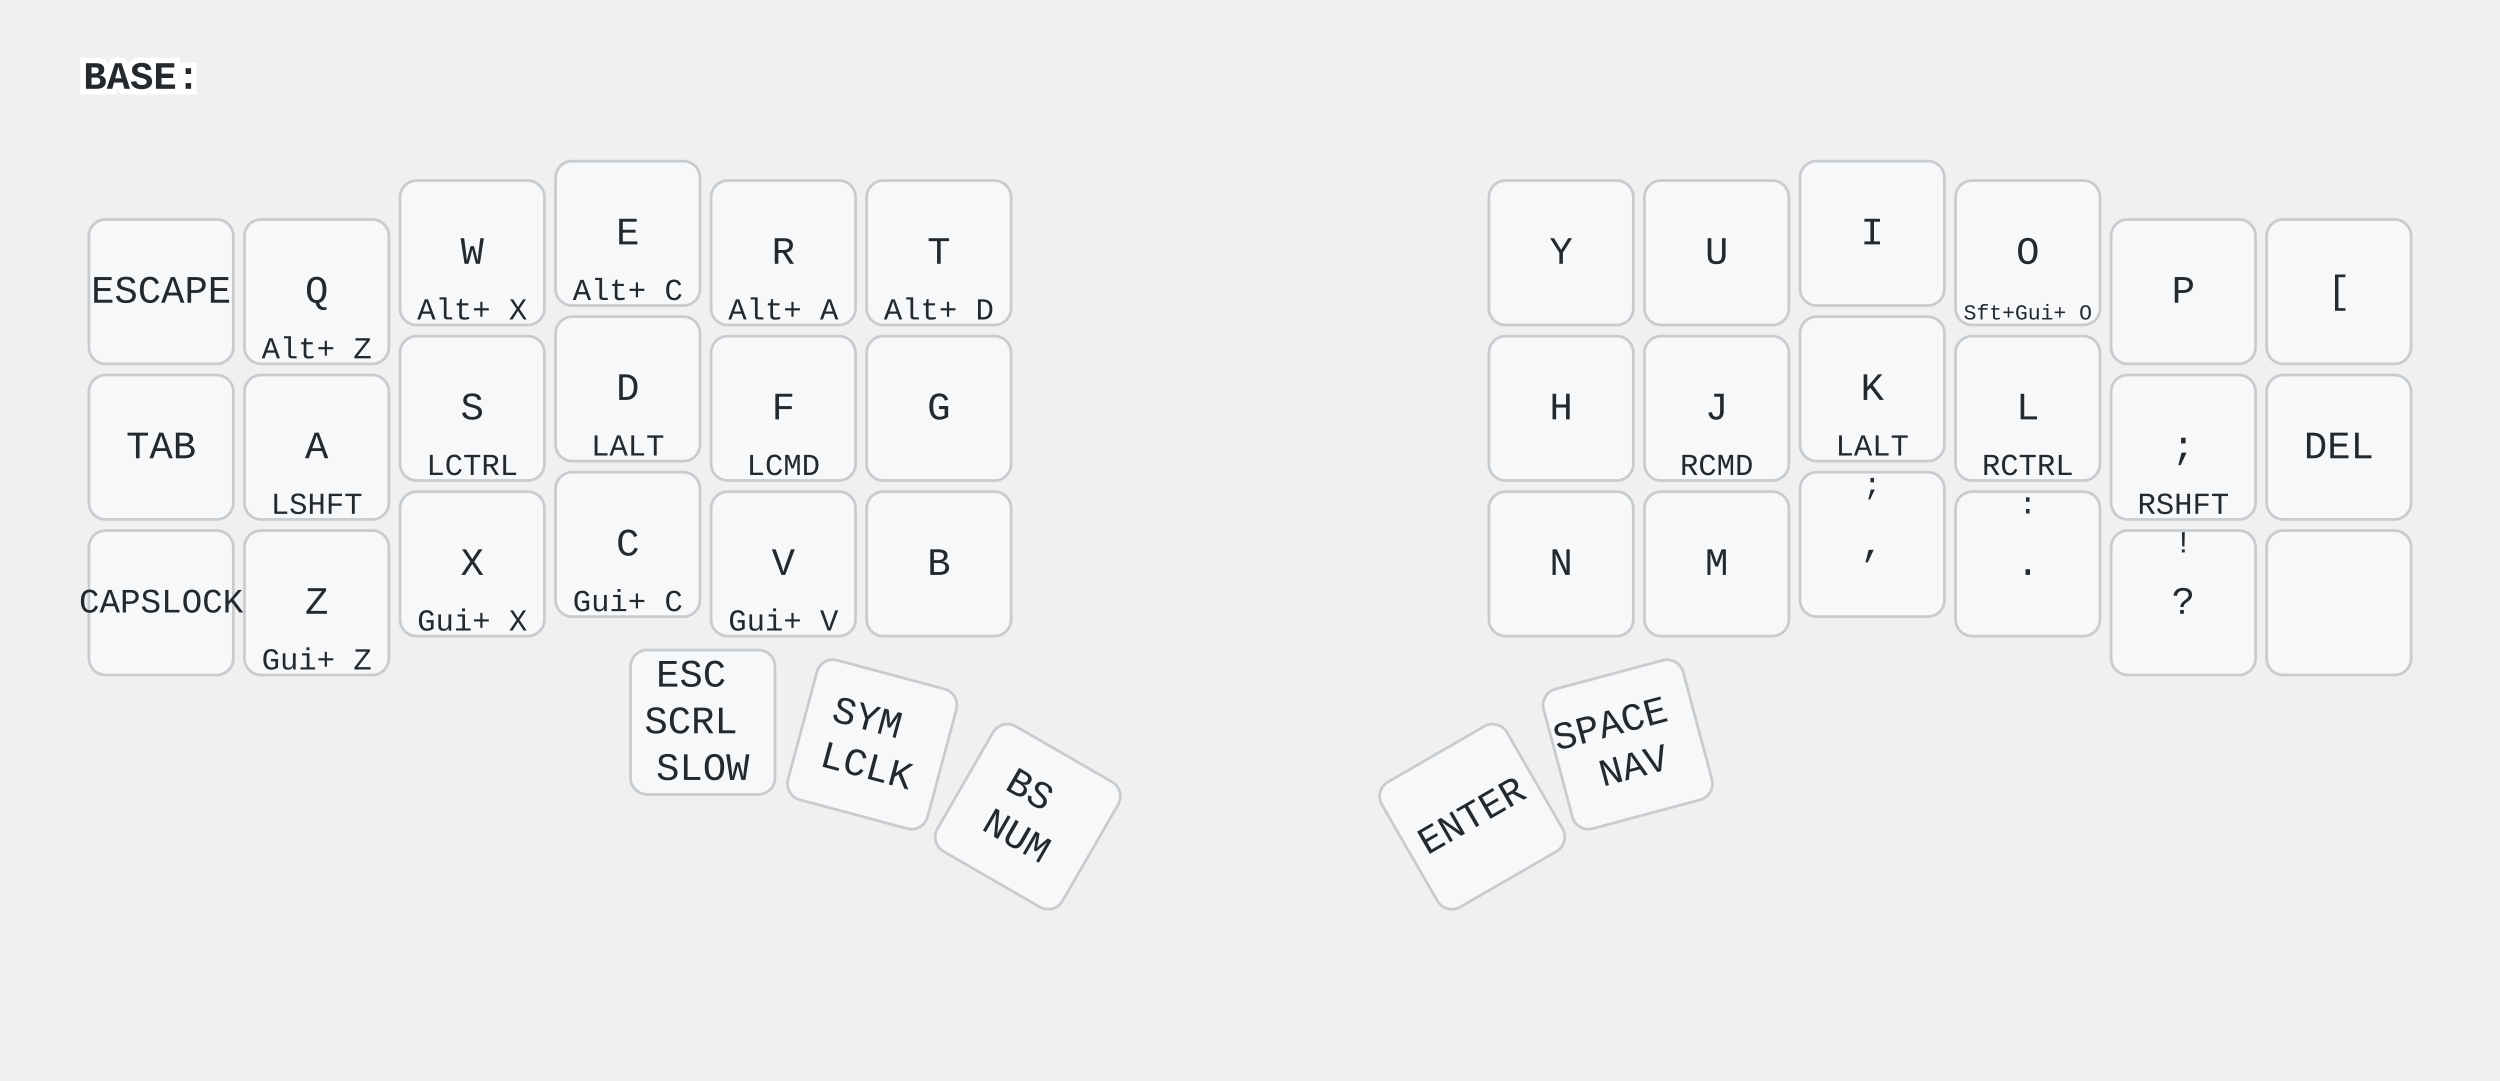
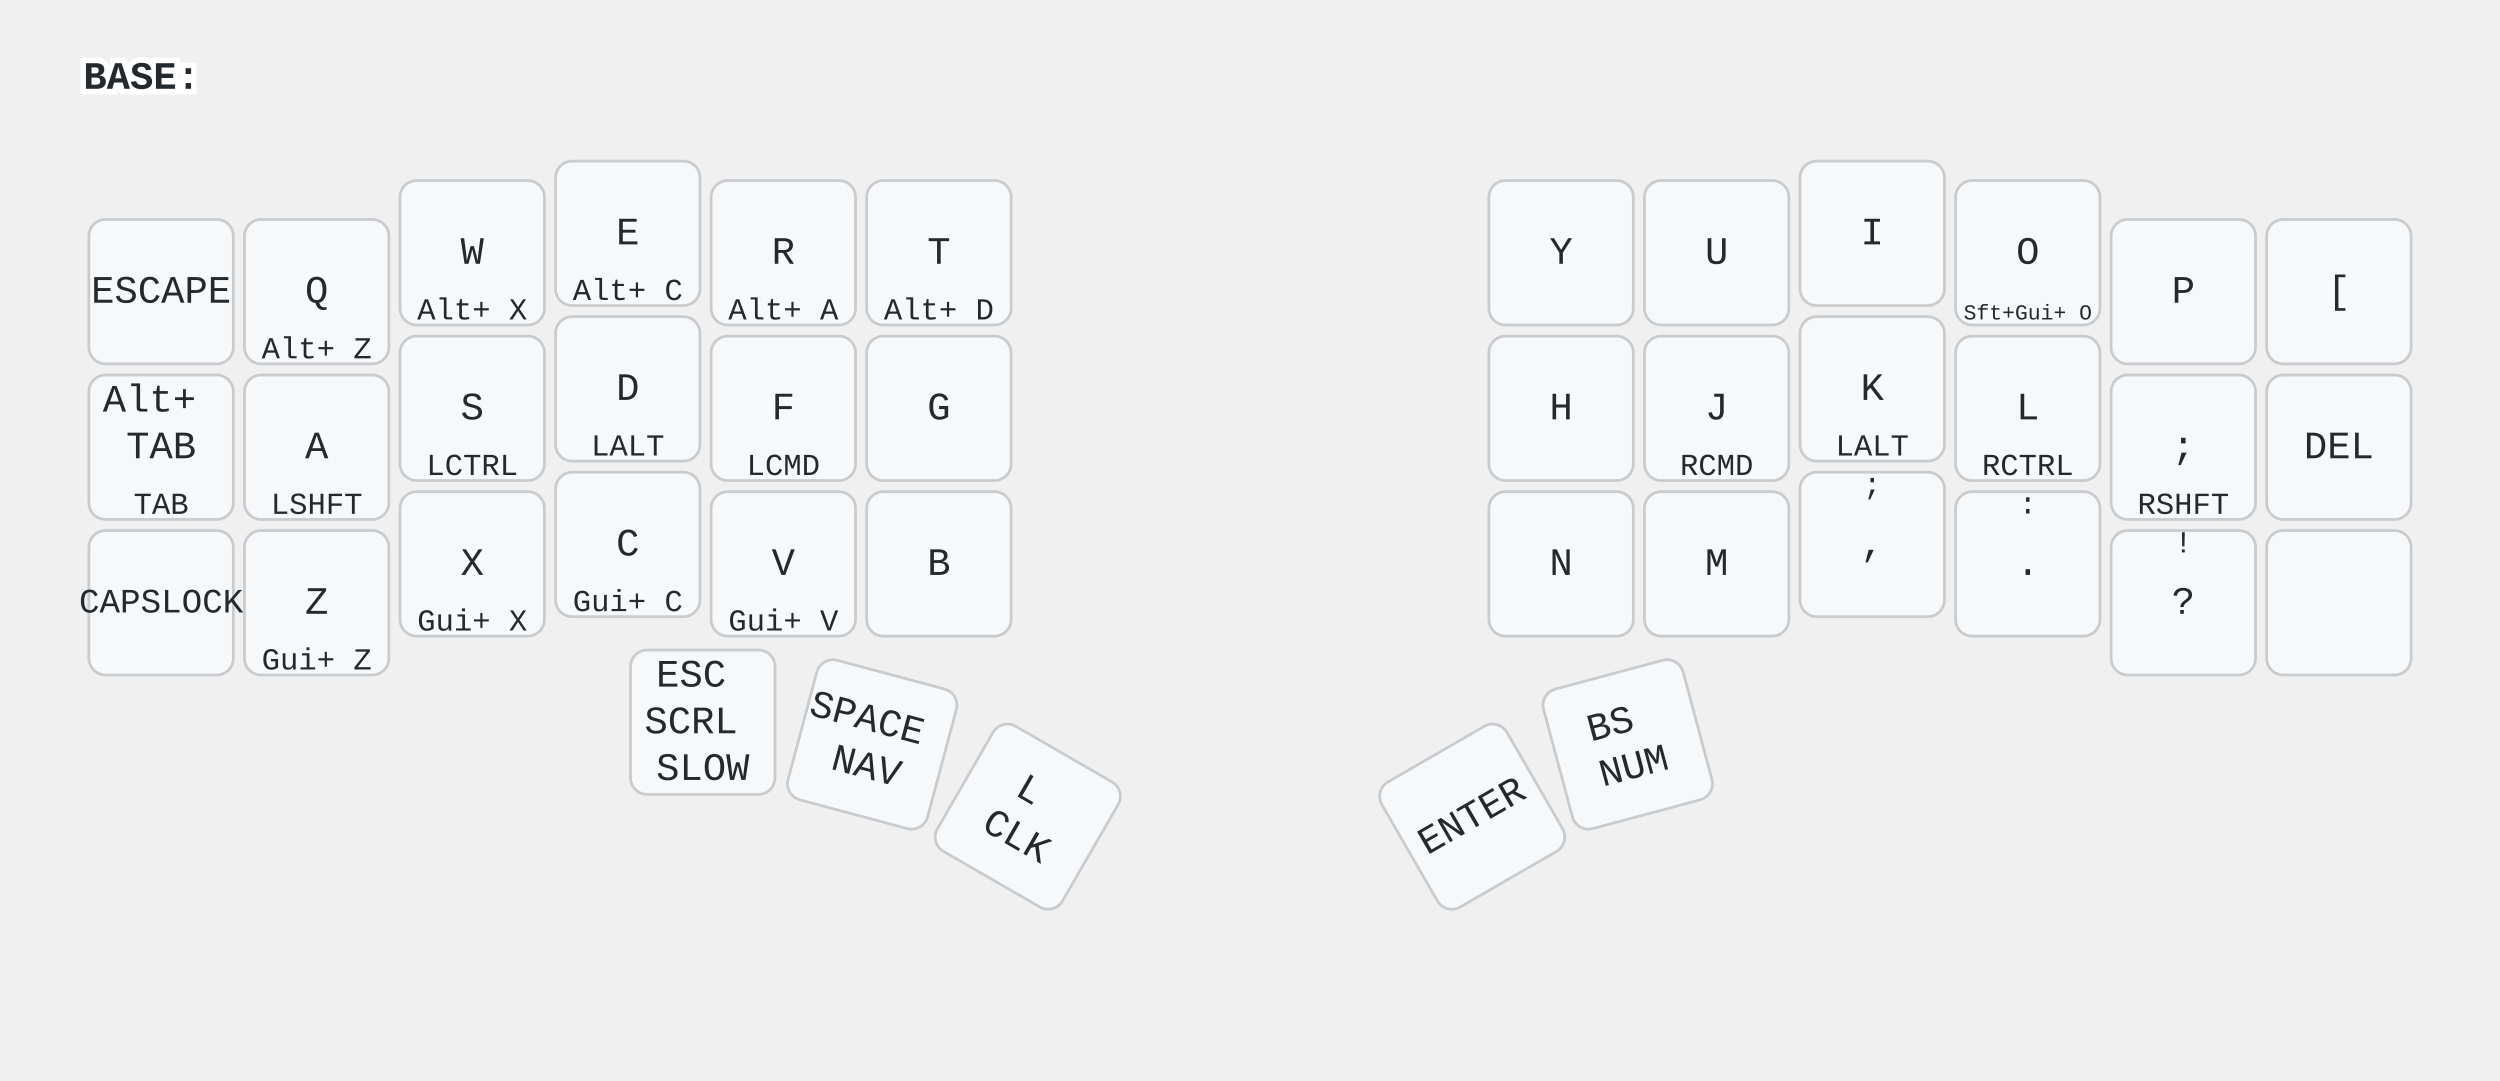
<svg xmlns="http://www.w3.org/2000/svg" width="900" height="389" viewBox="0 0 900 389" class="keymap">
  <style>/* inherit to force styles through use tags */
svg path {
    fill: inherit;
}

/* font and background color specifications */
svg.keymap {
    font-family: SFMono-Regular,Consolas,Liberation Mono,Menlo,monospace;
    font-size: 14px;
    font-kerning: normal;
    text-rendering: optimizeLegibility;
    fill: #24292e;
}

/* default key styling */
rect.key {
    fill: #f6f8fa;
}

rect.key, rect.combo {
    stroke: #c9cccf;
    stroke-width: 1;
}

/* default key side styling, only used is draw_key_sides is set */
rect.side {
    filter: brightness(90%);
}

/* color accent for combo boxes */
rect.combo, rect.combo-separate {
    fill: #cdf;
}

/* color accent for held keys */
rect.held, rect.combo.held {
    fill: #fdd;
}

/* color accent for ghost (optional) keys */
rect.ghost, rect.combo.ghost {
    stroke-dasharray: 4, 4;
    stroke-width: 2;
}

text {
    text-anchor: middle;
    dominant-baseline: middle;
}

/* styling for layer labels */
text.label {
    font-weight: bold;
    text-anchor: start;
    stroke: white;
    stroke-width: 4;
    paint-order: stroke;
}

/* styling for optional footer */
text.footer {
    text-anchor: end;
    dominant-baseline: auto;
    stroke: white;
    stroke-width: 4;
    paint-order: stroke;
}

/* styling for combo tap, and key non-tap label text */
text.combo, text.hold, text.shifted, text.left, text.right {
    font-size: 11px;
}

text.hold {
    text-anchor: middle;
    dominant-baseline: auto;
}

text.shifted {
    text-anchor: middle;
    dominant-baseline: hanging;
}

text.left {
    text-anchor: start;
}

text.right {
    text-anchor: end;
}

text.layer-activator {
    text-decoration: underline;
}

/* styling for hold/shifted label text in combo box */
text.combo.hold, text.combo.shifted, text.combo.left, text.combo.right {
    font-size: 8px;
}

/* lighter symbol for transparent keys */
text.trans {
    fill: #7b7e81;
}

/* styling for combo dendrons */
path.combo {
    stroke-width: 1;
    stroke: gray;
    fill: none;
}

/* Start Tabler Icons Cleanup */
/* cannot use height/width with glyphs */
.icon-tabler &gt; path {
    fill: inherit;
    stroke: inherit;
    stroke-width: 2;
}
/* hide tabler's default box */
.icon-tabler &gt; path[stroke="none"][fill="none"] {
    visibility: hidden;
}
/* End Tabler Icons Cleanup */

@media (prefers-color-scheme: dark) {
svg.keymap { fill: #d1d6db; }
rect.key { fill: #3f4750; }
rect.key, rect.combo { stroke: #60666c; }
rect.combo, rect.combo-separate { fill: #1f3d7a; }
rect.held, rect.combo.held { fill: #854747; }
text.label, text.footer { stroke: black; }
text.trans { fill: #7e8184; }
path.combo { stroke: #7f7f7f; }

}</style>
  <g transform="translate(30, 0)" class="layer-BASE">
    <text x="0" y="28" class="label" id="BASE">BASE:</text>
    <g transform="translate(0, 56)">
      <g transform="translate(28, 49)" class="key keypos-0">
        <rect rx="6" ry="6" x="-26" y="-26" width="52" height="52" class="key" />
        <text x="0" y="0" class="key tap">ESCAPE</text>
      </g>
      <g transform="translate(84, 49)" class="key keypos-1">
        <rect rx="6" ry="6" x="-26" y="-26" width="52" height="52" class="key" />
        <text x="0" y="0" class="key tap">Q</text>
        <text x="0" y="24" class="key hold">Alt+ Z</text>
      </g>
      <g transform="translate(140, 35)" class="key keypos-2">
        <rect rx="6" ry="6" x="-26" y="-26" width="52" height="52" class="key" />
        <text x="0" y="0" class="key tap">W</text>
        <text x="0" y="24" class="key hold">Alt+ X</text>
      </g>
      <g transform="translate(196, 28)" class="key keypos-3">
        <rect rx="6" ry="6" x="-26" y="-26" width="52" height="52" class="key" />
        <text x="0" y="0" class="key tap">E</text>
        <text x="0" y="24" class="key hold">Alt+ C</text>
      </g>
      <g transform="translate(252, 35)" class="key keypos-4">
        <rect rx="6" ry="6" x="-26" y="-26" width="52" height="52" class="key" />
        <text x="0" y="0" class="key tap">R</text>
        <text x="0" y="24" class="key hold">Alt+ A</text>
      </g>
      <g transform="translate(308, 35)" class="key keypos-5">
        <rect rx="6" ry="6" x="-26" y="-26" width="52" height="52" class="key" />
        <text x="0" y="0" class="key tap">T</text>
        <text x="0" y="24" class="key hold">Alt+ D</text>
      </g>
      <g transform="translate(532, 35)" class="key keypos-6">
        <rect rx="6" ry="6" x="-26" y="-26" width="52" height="52" class="key" />
        <text x="0" y="0" class="key tap">Y</text>
      </g>
      <g transform="translate(588, 35)" class="key keypos-7">
        <rect rx="6" ry="6" x="-26" y="-26" width="52" height="52" class="key" />
        <text x="0" y="0" class="key tap">U</text>
      </g>
      <g transform="translate(644, 28)" class="key keypos-8">
        <rect rx="6" ry="6" x="-26" y="-26" width="52" height="52" class="key" />
        <text x="0" y="0" class="key tap">I</text>
      </g>
      <g transform="translate(700, 35)" class="key keypos-9">
        <rect rx="6" ry="6" x="-26" y="-26" width="52" height="52" class="key" />
        <text x="0" y="0" class="key tap">O</text>
        <text x="0" y="24" class="key hold">
          <tspan style="font-size: 70%">Sft+Gui+ O</tspan>
        </text>
      </g>
      <g transform="translate(756, 49)" class="key keypos-10">
        <rect rx="6" ry="6" x="-26" y="-26" width="52" height="52" class="key" />
        <text x="0" y="0" class="key tap">P</text>
      </g>
      <g transform="translate(812, 49)" class="key keypos-11">
        <rect rx="6" ry="6" x="-26" y="-26" width="52" height="52" class="key" />
        <text x="0" y="0" class="key tap">[</text>
      </g>
      <g transform="translate(28, 105)" class="key keypos-12">
        <rect rx="6" ry="6" x="-26" y="-26" width="52" height="52" class="key" />
-         <text x="0" y="0" class="key tap">TAB</text>
+         <text x="0" y="0" class="key tap">
+           <tspan x="0" dy="-1.2em">Alt+</tspan>
+           <tspan x="0" dy="1.2em">TAB</tspan>
+         </text>
+         <text x="0" y="24" class="key hold">TAB</text>
      </g>
      <g transform="translate(84, 105)" class="key keypos-13">
        <rect rx="6" ry="6" x="-26" y="-26" width="52" height="52" class="key" />
        <text x="0" y="0" class="key tap">A</text>
        <text x="0" y="24" class="key hold">LSHFT</text>
      </g>
      <g transform="translate(140, 91)" class="key keypos-14">
        <rect rx="6" ry="6" x="-26" y="-26" width="52" height="52" class="key" />
        <text x="0" y="0" class="key tap">S</text>
        <text x="0" y="24" class="key hold">LCTRL</text>
      </g>
      <g transform="translate(196, 84)" class="key keypos-15">
        <rect rx="6" ry="6" x="-26" y="-26" width="52" height="52" class="key" />
        <text x="0" y="0" class="key tap">D</text>
        <text x="0" y="24" class="key hold">LALT</text>
      </g>
      <g transform="translate(252, 91)" class="key keypos-16">
        <rect rx="6" ry="6" x="-26" y="-26" width="52" height="52" class="key" />
        <text x="0" y="0" class="key tap">F</text>
        <text x="0" y="24" class="key hold">LCMD</text>
      </g>
      <g transform="translate(308, 91)" class="key keypos-17">
        <rect rx="6" ry="6" x="-26" y="-26" width="52" height="52" class="key" />
        <text x="0" y="0" class="key tap">G</text>
      </g>
      <g transform="translate(532, 91)" class="key keypos-18">
        <rect rx="6" ry="6" x="-26" y="-26" width="52" height="52" class="key" />
        <text x="0" y="0" class="key tap">H</text>
      </g>
      <g transform="translate(588, 91)" class="key keypos-19">
        <rect rx="6" ry="6" x="-26" y="-26" width="52" height="52" class="key" />
        <text x="0" y="0" class="key tap">J</text>
        <text x="0" y="24" class="key hold">RCMD</text>
      </g>
      <g transform="translate(644, 84)" class="key keypos-20">
        <rect rx="6" ry="6" x="-26" y="-26" width="52" height="52" class="key" />
        <text x="0" y="0" class="key tap">K</text>
        <text x="0" y="24" class="key hold">LALT</text>
      </g>
      <g transform="translate(700, 91)" class="key keypos-21">
        <rect rx="6" ry="6" x="-26" y="-26" width="52" height="52" class="key" />
        <text x="0" y="0" class="key tap">L</text>
        <text x="0" y="24" class="key hold">RCTRL</text>
      </g>
      <g transform="translate(756, 105)" class="key keypos-22">
        <rect rx="6" ry="6" x="-26" y="-26" width="52" height="52" class="key" />
        <text x="0" y="0" class="key tap">;</text>
        <text x="0" y="24" class="key hold">RSHFT</text>
      </g>
      <g transform="translate(812, 105)" class="key keypos-23">
        <rect rx="6" ry="6" x="-26" y="-26" width="52" height="52" class="key" />
        <text x="0" y="0" class="key tap">DEL</text>
      </g>
      <g transform="translate(28, 161)" class="key keypos-24">
        <rect rx="6" ry="6" x="-26" y="-26" width="52" height="52" class="key" />
        <text x="0" y="0" class="key tap">
          <tspan style="font-size: 88%">CAPSLOCK</tspan>
        </text>
      </g>
      <g transform="translate(84, 161)" class="key keypos-25">
        <rect rx="6" ry="6" x="-26" y="-26" width="52" height="52" class="key" />
        <text x="0" y="0" class="key tap">Z</text>
        <text x="0" y="24" class="key hold">Gui+ Z</text>
      </g>
      <g transform="translate(140, 147)" class="key keypos-26">
        <rect rx="6" ry="6" x="-26" y="-26" width="52" height="52" class="key" />
        <text x="0" y="0" class="key tap">X</text>
        <text x="0" y="24" class="key hold">Gui+ X</text>
      </g>
      <g transform="translate(196, 140)" class="key keypos-27">
        <rect rx="6" ry="6" x="-26" y="-26" width="52" height="52" class="key" />
        <text x="0" y="0" class="key tap">C</text>
        <text x="0" y="24" class="key hold">Gui+ C</text>
      </g>
      <g transform="translate(252, 147)" class="key keypos-28">
        <rect rx="6" ry="6" x="-26" y="-26" width="52" height="52" class="key" />
        <text x="0" y="0" class="key tap">V</text>
        <text x="0" y="24" class="key hold">Gui+ V</text>
      </g>
      <g transform="translate(308, 147)" class="key keypos-29">
        <rect rx="6" ry="6" x="-26" y="-26" width="52" height="52" class="key" />
        <text x="0" y="0" class="key tap">B</text>
      </g>
      <g transform="translate(532, 147)" class="key keypos-30">
        <rect rx="6" ry="6" x="-26" y="-26" width="52" height="52" class="key" />
        <text x="0" y="0" class="key tap">N</text>
      </g>
      <g transform="translate(588, 147)" class="key keypos-31">
        <rect rx="6" ry="6" x="-26" y="-26" width="52" height="52" class="key" />
        <text x="0" y="0" class="key tap">M</text>
      </g>
      <g transform="translate(644, 140)" class="key keypos-32">
        <rect rx="6" ry="6" x="-26" y="-26" width="52" height="52" class="key" />
        <text x="0" y="0" class="key tap">,</text>
        <text x="0" y="-24" class="key shifted">;</text>
      </g>
      <g transform="translate(700, 147)" class="key keypos-33">
        <rect rx="6" ry="6" x="-26" y="-26" width="52" height="52" class="key" />
        <text x="0" y="0" class="key tap">.</text>
        <text x="0" y="-24" class="key shifted">:</text>
      </g>
      <g transform="translate(756, 161)" class="key keypos-34">
        <rect rx="6" ry="6" x="-26" y="-26" width="52" height="52" class="key" />
        <text x="0" y="0" class="key tap">?</text>
        <text x="0" y="-24" class="key shifted">!</text>
      </g>
      <g transform="translate(812, 161)" class="key keypos-35">
        <rect rx="6" ry="6" x="-26" y="-26" width="52" height="52" class="key" />
      </g>
      <g transform="translate(223, 204)" class="key keypos-36">
        <rect rx="6" ry="6" x="-26" y="-26" width="52" height="52" class="key" />
        <text x="0" y="0" class="key tap">
          <tspan x="0" dy="-1.2em">ESC</tspan>
          <tspan x="0" dy="1.2em">SCRL</tspan>
          <tspan x="0" dy="1.2em">SLOW</tspan>
        </text>
      </g>
      <g transform="translate(284, 212) rotate(15.0)" class="key keypos-37">
        <rect rx="6" ry="6" x="-26" y="-26" width="52" height="52" class="key" />
        <text x="0" y="0" class="key tap">
-           <tspan x="0" dy="-0.6em">SYM</tspan>
-           <tspan x="0" dy="1.2em">LCLK</tspan>
+           <tspan x="0" dy="-0.6em">SPACE</tspan>
+           <tspan x="0" dy="1.2em">NAV</tspan>
        </text>
      </g>
      <g transform="translate(340, 238) rotate(30.0)" class="key keypos-38">
+         <rect rx="6" ry="6" x="-26" y="-26" width="52" height="52" class="key" />
+         <text x="0" y="0" class="key tap">
+           <tspan x="0" dy="-0.6em">L</tspan>
+           <tspan x="0" dy="1.2em">CLK</tspan>
+         </text>
+       </g>
+       <g transform="translate(500, 238) rotate(-30.0)" class="key keypos-39">
+         <rect rx="6" ry="6" x="-26" y="-26" width="52" height="52" class="key" />
+         <text x="0" y="0" class="key tap">ENTER</text>
+       </g>
+       <g transform="translate(556, 212) rotate(-15.0)" class="key keypos-40">
        <rect rx="6" ry="6" x="-26" y="-26" width="52" height="52" class="key" />
        <text x="0" y="0" class="key tap">
          <tspan x="0" dy="-0.6em">BS</tspan>
          <tspan x="0" dy="1.2em">NUM</tspan>
-         </text>
-       </g>
-       <g transform="translate(500, 238) rotate(-30.0)" class="key keypos-39">
-         <rect rx="6" ry="6" x="-26" y="-26" width="52" height="52" class="key" />
-         <text x="0" y="0" class="key tap">ENTER</text>
-       </g>
-       <g transform="translate(556, 212) rotate(-15.0)" class="key keypos-40">
-         <rect rx="6" ry="6" x="-26" y="-26" width="52" height="52" class="key" />
-         <text x="0" y="0" class="key tap">
-           <tspan x="0" dy="-0.6em">SPACE</tspan>
-           <tspan x="0" dy="1.2em">NAV</tspan>
        </text>
      </g>
    </g>
  </g>
</svg>
